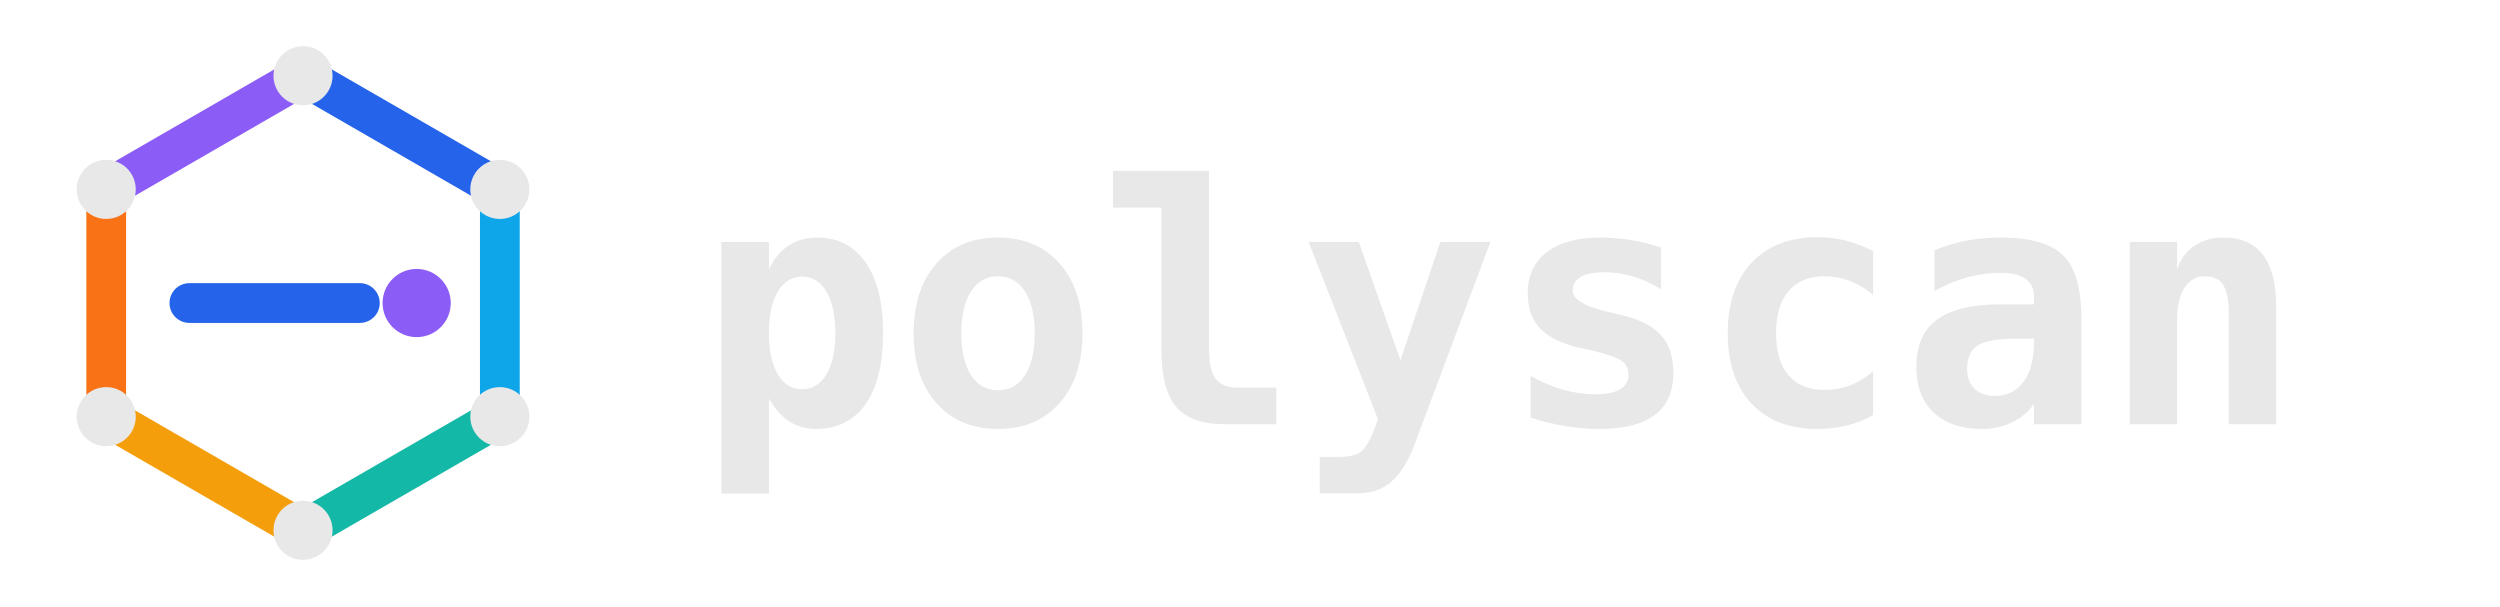
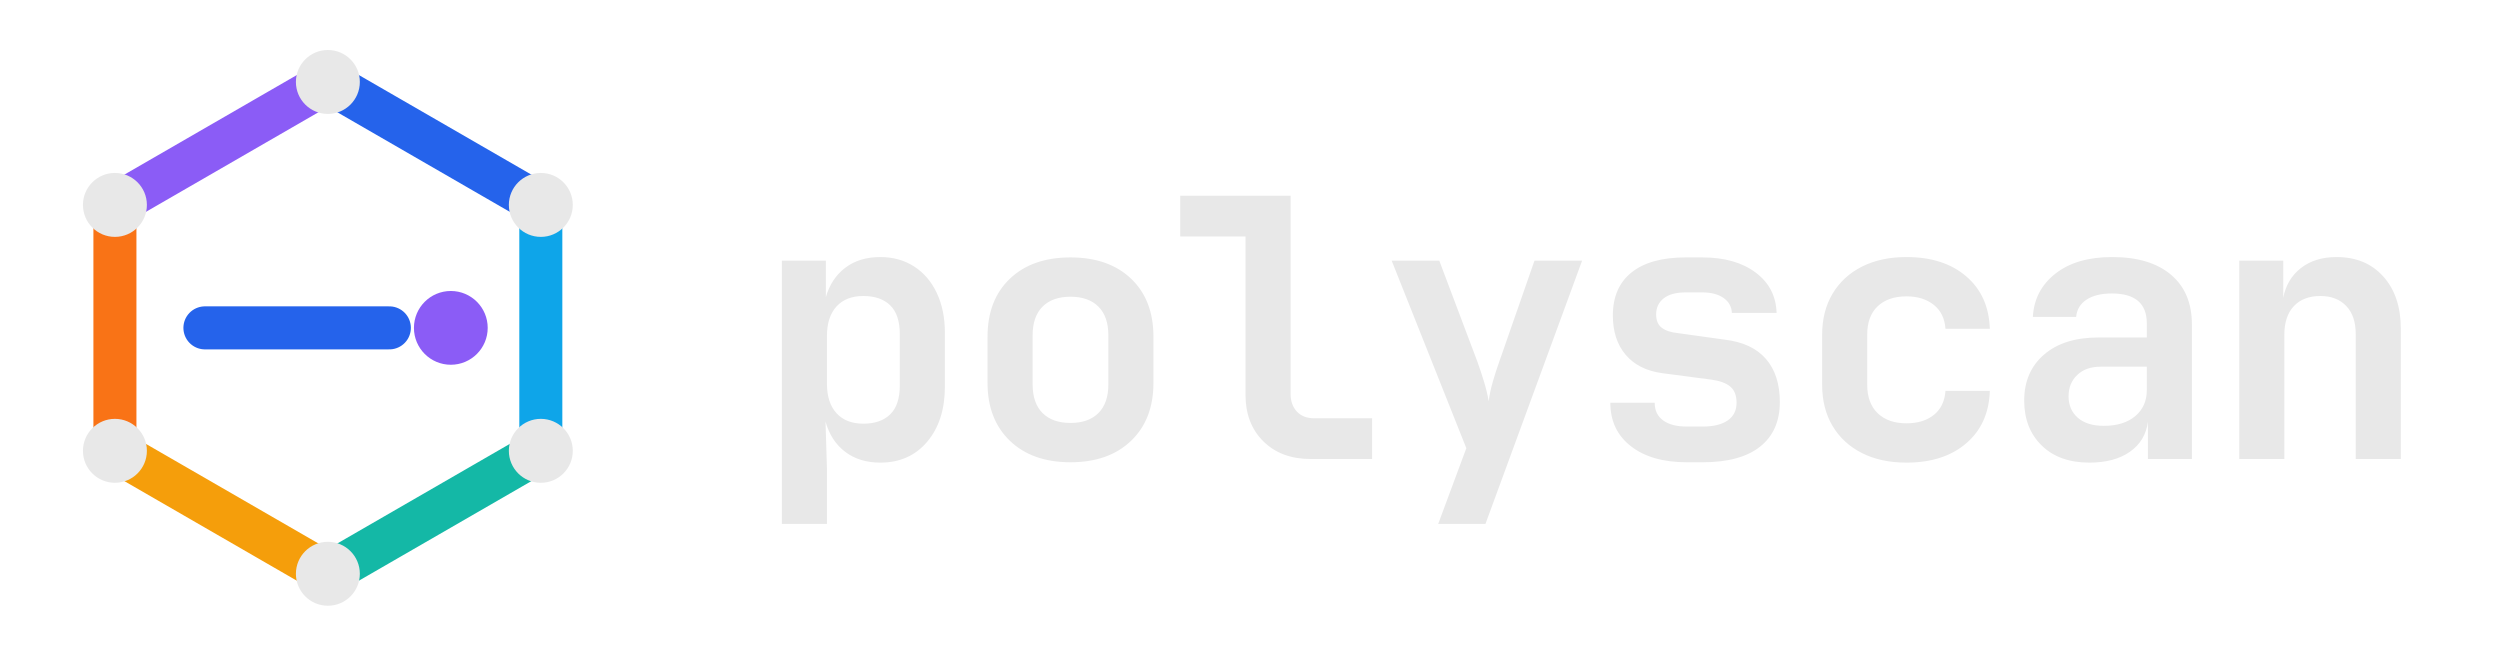
- <svg xmlns="http://www.w3.org/2000/svg" viewBox="0 0 330 80" fill="none">
+ <svg xmlns="http://www.w3.org/2000/svg" viewBox="0 0 305 80" fill="none">
  <g transform="translate(4 4) scale(1.5)">
    <path d="M24.0 4.0L41.32 14.0" stroke="#2563eb" stroke-width="3.5" stroke-linecap="round" />
    <path d="M41.32 14.0L41.32 34.0" stroke="#0ea5e9" stroke-width="3.5" stroke-linecap="round" />
    <path d="M41.32 34.0L24.0 44.0" stroke="#14b8a6" stroke-width="3.5" stroke-linecap="round" />
    <path d="M24.0 44.0L6.68 34.0" stroke="#f59e0b" stroke-width="3.5" stroke-linecap="round" />
    <path d="M6.68 34.0L6.68 14.0" stroke="#f97316" stroke-width="3.5" stroke-linecap="round" />
    <path d="M6.68 14.0L24.0 4.0" stroke="#8b5cf6" stroke-width="3.5" stroke-linecap="round" />
    <circle cx="24.0" cy="4.0" r="2.6" fill="#e8e8e8" />
    <circle cx="41.32" cy="14.0" r="2.6" fill="#e8e8e8" />
    <circle cx="41.32" cy="34.0" r="2.6" fill="#e8e8e8" />
    <circle cx="24.0" cy="44.0" r="2.6" fill="#e8e8e8" />
    <circle cx="6.68" cy="34.0" r="2.6" fill="#e8e8e8" />
    <circle cx="6.68" cy="14.0" r="2.6" fill="#e8e8e8" />
    <path d="M14 24H29" stroke="#2563eb" stroke-width="3.5" stroke-linecap="round" />
    <circle cx="34" cy="24" r="3" fill="#8b5cf6" />
  </g>
-   <text x="92" y="56" font-family="ui-monospace, SFMono-Regular, Menlo, Consolas, monospace" font-size="44" font-weight="700" fill="#e8e8e8">polyscan</text>
+   <path d="M95.388 63.92V31.8H100.756V36.244Q101.416 33.956 103.132 32.658Q104.848 31.36 107.4 31.36Q109.732 31.36 111.514 32.504Q113.296 33.648 114.286 35.738Q115.276 37.828 115.276 40.6V47.156Q115.276 51.336 113.12 53.888Q110.964 56.44 107.4 56.44Q104.848 56.44 103.11 55.12Q101.372 53.8 100.712 51.424L100.888 57.144V63.92ZM105.332 51.688Q107.444 51.688 108.61 50.544Q109.776 49.4 109.776 47.024V40.776Q109.776 38.4 108.61 37.256Q107.444 36.112 105.332 36.112Q103.22 36.112 102.054 37.388Q100.888 38.664 100.888 40.996V46.804Q100.888 49.136 102.054 50.412Q103.22 51.688 105.332 51.688ZM130.6 56.396Q125.936 56.396 123.208 53.778Q120.48 51.16 120.48 46.716V41.084Q120.48 36.596 123.208 34.0Q125.936 31.404 130.6 31.404Q135.264 31.404 137.992 34.0Q140.72 36.596 140.72 41.084V46.716Q140.72 51.16 137.992 53.778Q135.264 56.396 130.6 56.396ZM130.6 51.6Q132.8 51.6 134.01 50.39Q135.22 49.18 135.22 46.892V40.908Q135.22 38.62 134.01 37.41Q132.8 36.2 130.6 36.2Q128.4 36.2 127.19 37.41Q125.98 38.62 125.98 40.908V46.892Q125.98 49.18 127.19 50.39Q128.4 51.6 130.6 51.6ZM159.916 56.0Q156.308 56.0 154.13 53.844Q151.952 51.688 151.952 48.168V28.852H143.988V23.88H157.452V48.036Q157.452 49.4 158.222 50.214Q158.992 51.028 160.312 51.028H167.396V56.0ZM175.46 63.92 178.892 54.68 169.784 31.8H175.592L180.256 44.164Q180.652 45.264 181.048 46.562Q181.444 47.86 181.62 48.96Q181.752 47.86 182.126 46.562Q182.5 45.264 182.896 44.164L187.208 31.8H193.016L181.224 63.92ZM205.788 56.396Q201.476 56.396 198.968 54.438Q196.46 52.48 196.46 49.136H201.872Q201.872 50.544 202.906 51.292Q203.94 52.04 205.788 52.04H207.724Q209.704 52.04 210.782 51.292Q211.86 50.544 211.86 49.136Q211.86 47.816 211.112 47.178Q210.364 46.54 208.824 46.32L202.796 45.528Q199.892 45.132 198.33 43.284Q196.768 41.436 196.768 38.488Q196.768 35.056 199.056 33.23Q201.344 31.404 205.656 31.404H207.68Q211.728 31.404 214.192 33.252Q216.656 35.1 216.744 38.18H211.288Q211.244 37.036 210.276 36.354Q209.308 35.672 207.68 35.672H205.656Q203.896 35.672 202.972 36.398Q202.048 37.124 202.048 38.356Q202.048 39.456 202.73 39.984Q203.412 40.512 204.732 40.644L210.408 41.436Q213.752 41.832 215.446 43.79Q217.14 45.748 217.14 49.048Q217.14 52.568 214.742 54.482Q212.344 56.396 207.724 56.396ZM232.596 56.44Q229.472 56.44 227.162 55.274Q224.852 54.108 223.576 51.974Q222.3 49.84 222.3 46.936V40.864Q222.3 37.96 223.576 35.826Q224.852 33.692 227.162 32.526Q229.472 31.36 232.596 31.36Q237.128 31.36 239.878 33.714Q242.628 36.068 242.76 40.116H237.348Q237.216 38.224 235.918 37.19Q234.62 36.156 232.596 36.156Q230.352 36.156 229.076 37.366Q227.8 38.576 227.8 40.82V46.936Q227.8 49.18 229.076 50.412Q230.352 51.644 232.596 51.644Q234.664 51.644 235.94 50.61Q237.216 49.576 237.348 47.684H242.76Q242.628 51.732 239.878 54.086Q237.128 56.44 232.596 56.44ZM254.916 56.44Q251.22 56.44 249.086 54.35Q246.952 52.26 246.952 48.872Q246.952 45.352 249.372 43.262Q251.792 41.172 256.016 41.172H261.912V39.456Q261.912 35.804 257.644 35.804Q255.708 35.804 254.564 36.552Q253.42 37.3 253.288 38.664H248.008Q248.184 35.408 250.758 33.384Q253.332 31.36 257.688 31.36Q262.308 31.36 264.86 33.516Q267.412 35.672 267.412 39.588V56.0H262.044V51.468Q261.736 53.8 259.844 55.12Q257.952 56.44 254.916 56.44ZM256.676 51.952Q259.096 51.952 260.504 50.764Q261.912 49.576 261.912 47.596V44.736H256.28Q254.476 44.736 253.42 45.748Q252.364 46.76 252.364 48.344Q252.364 49.972 253.486 50.962Q254.608 51.952 256.676 51.952ZM273.188 56.0V31.8H278.556V36.332Q278.996 34.044 280.712 32.702Q282.428 31.36 285.068 31.36Q288.632 31.36 290.766 33.736Q292.9 36.112 292.9 40.116V56.0H287.4V40.776Q287.4 38.532 286.234 37.322Q285.068 36.112 283.088 36.112Q281.02 36.112 279.854 37.344Q278.688 38.576 278.688 40.864V56.0Z" fill="#e8e8e8" />
</svg>
